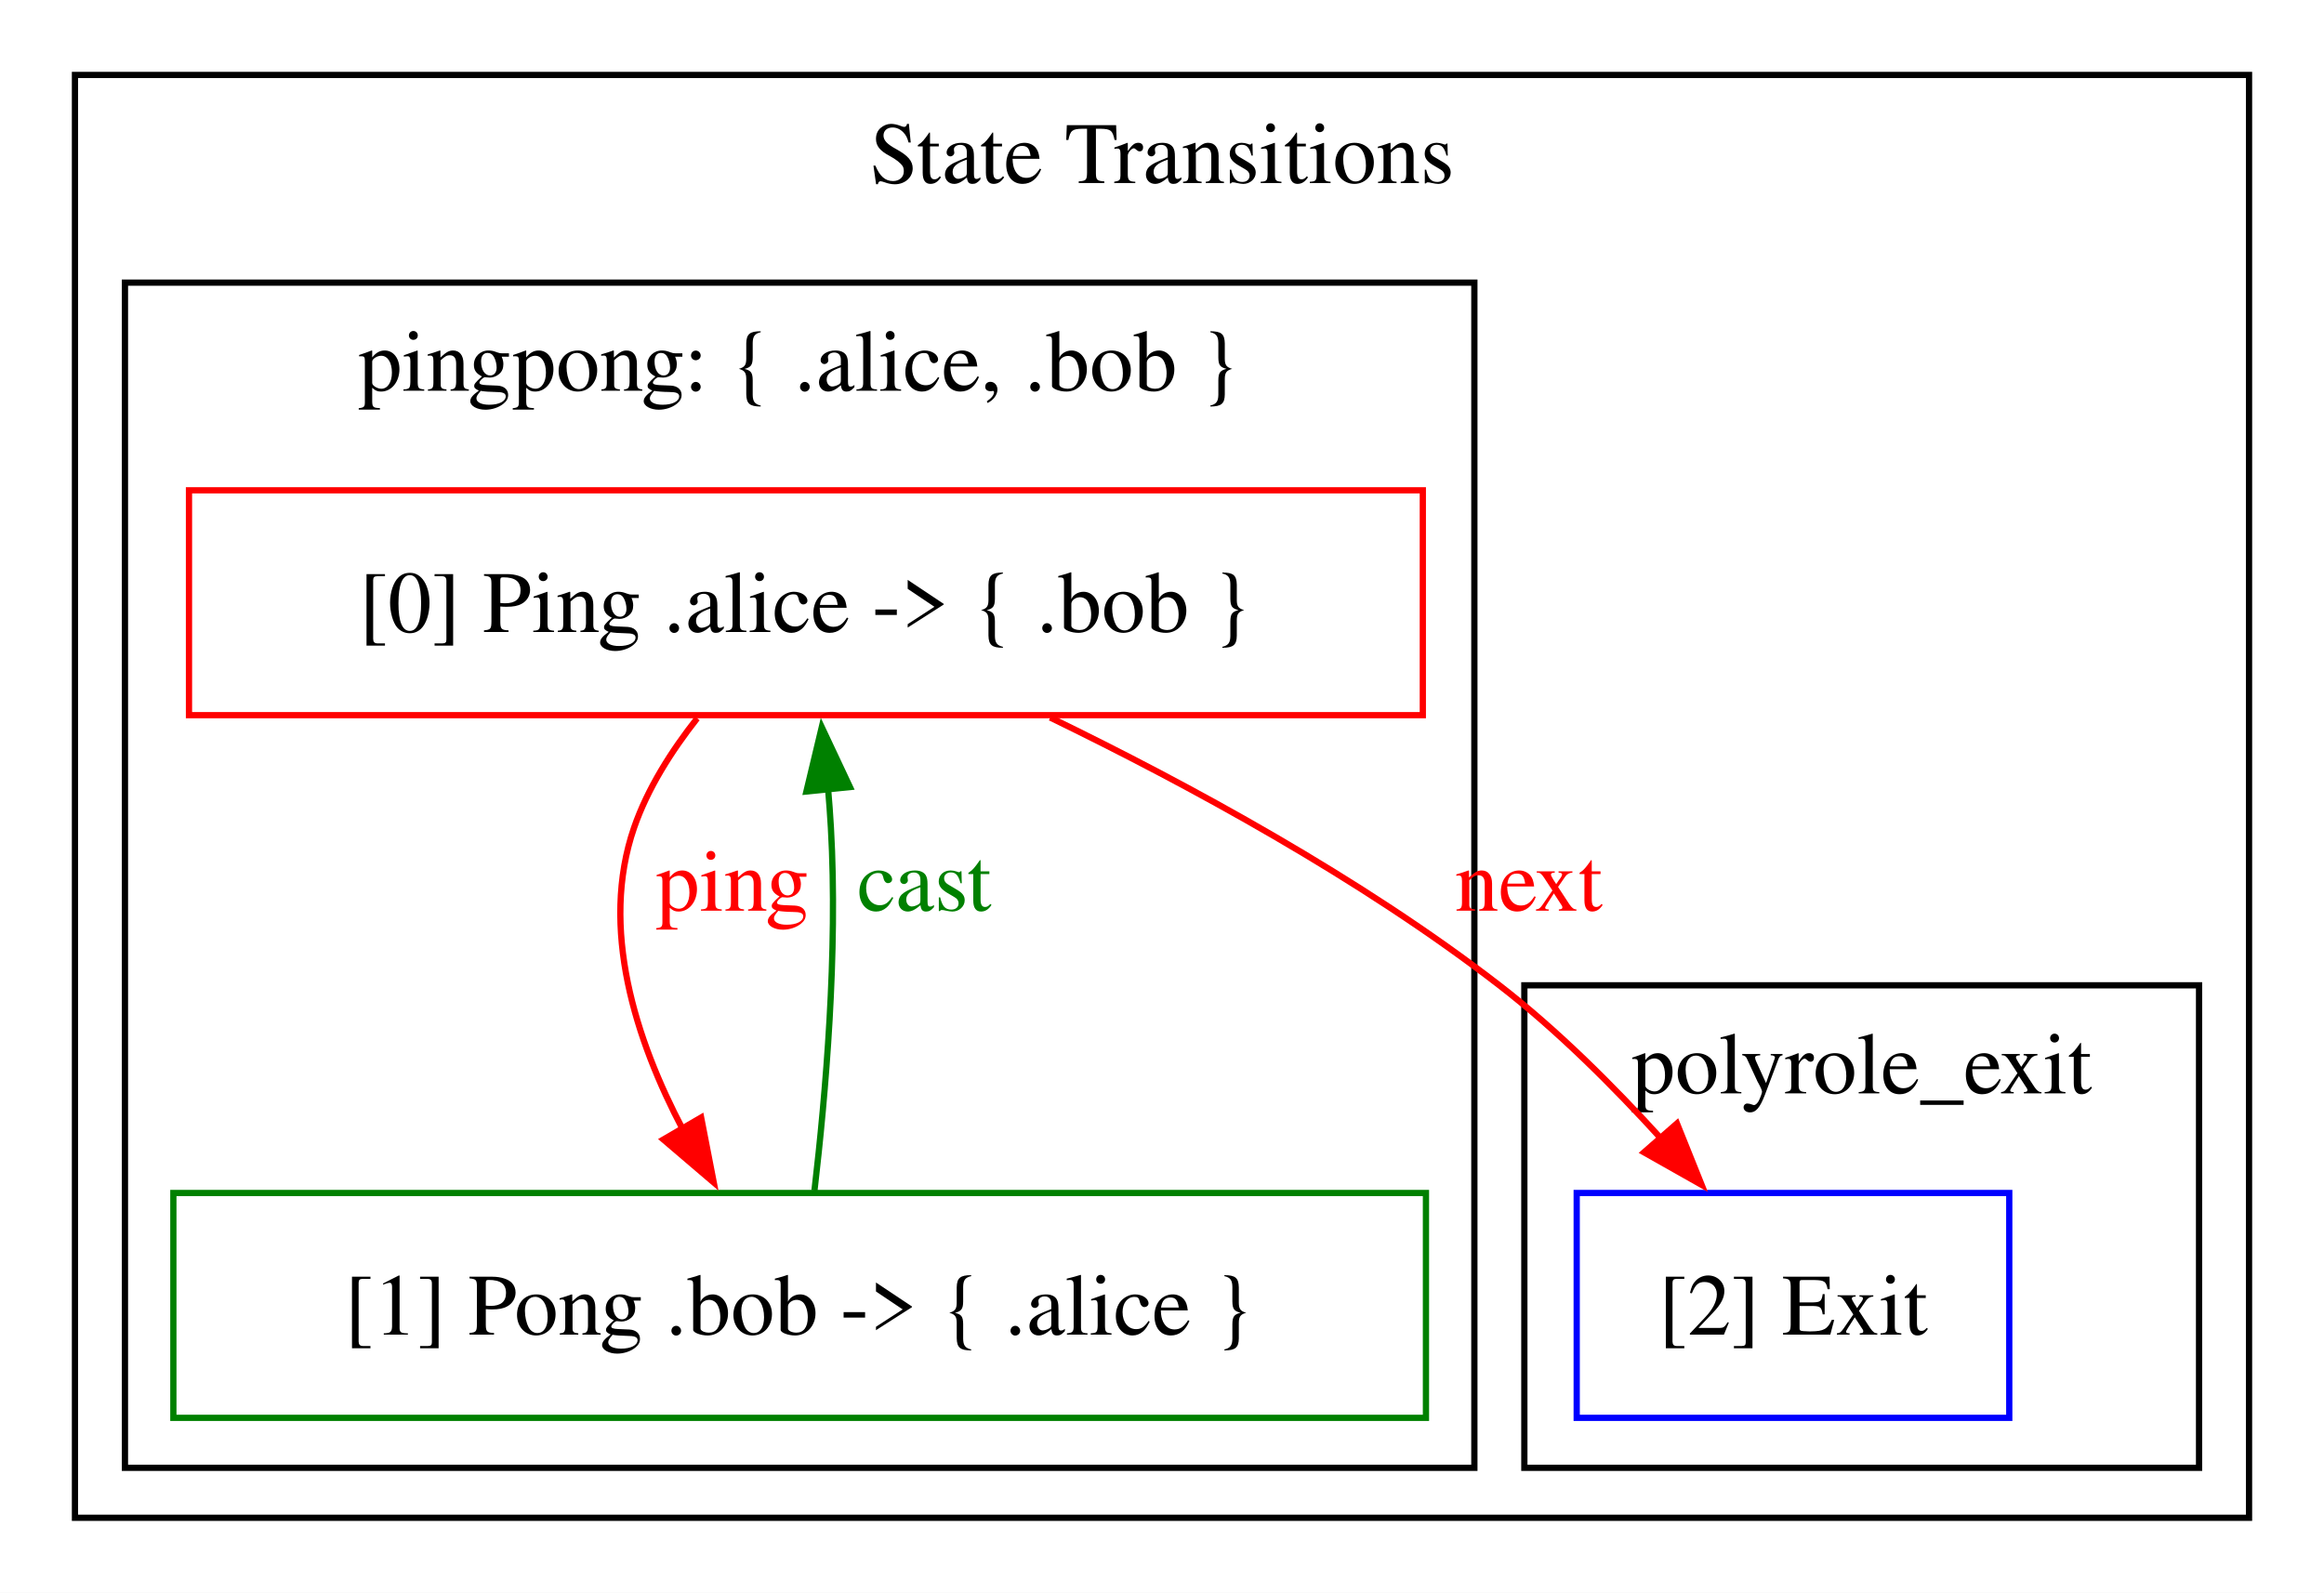
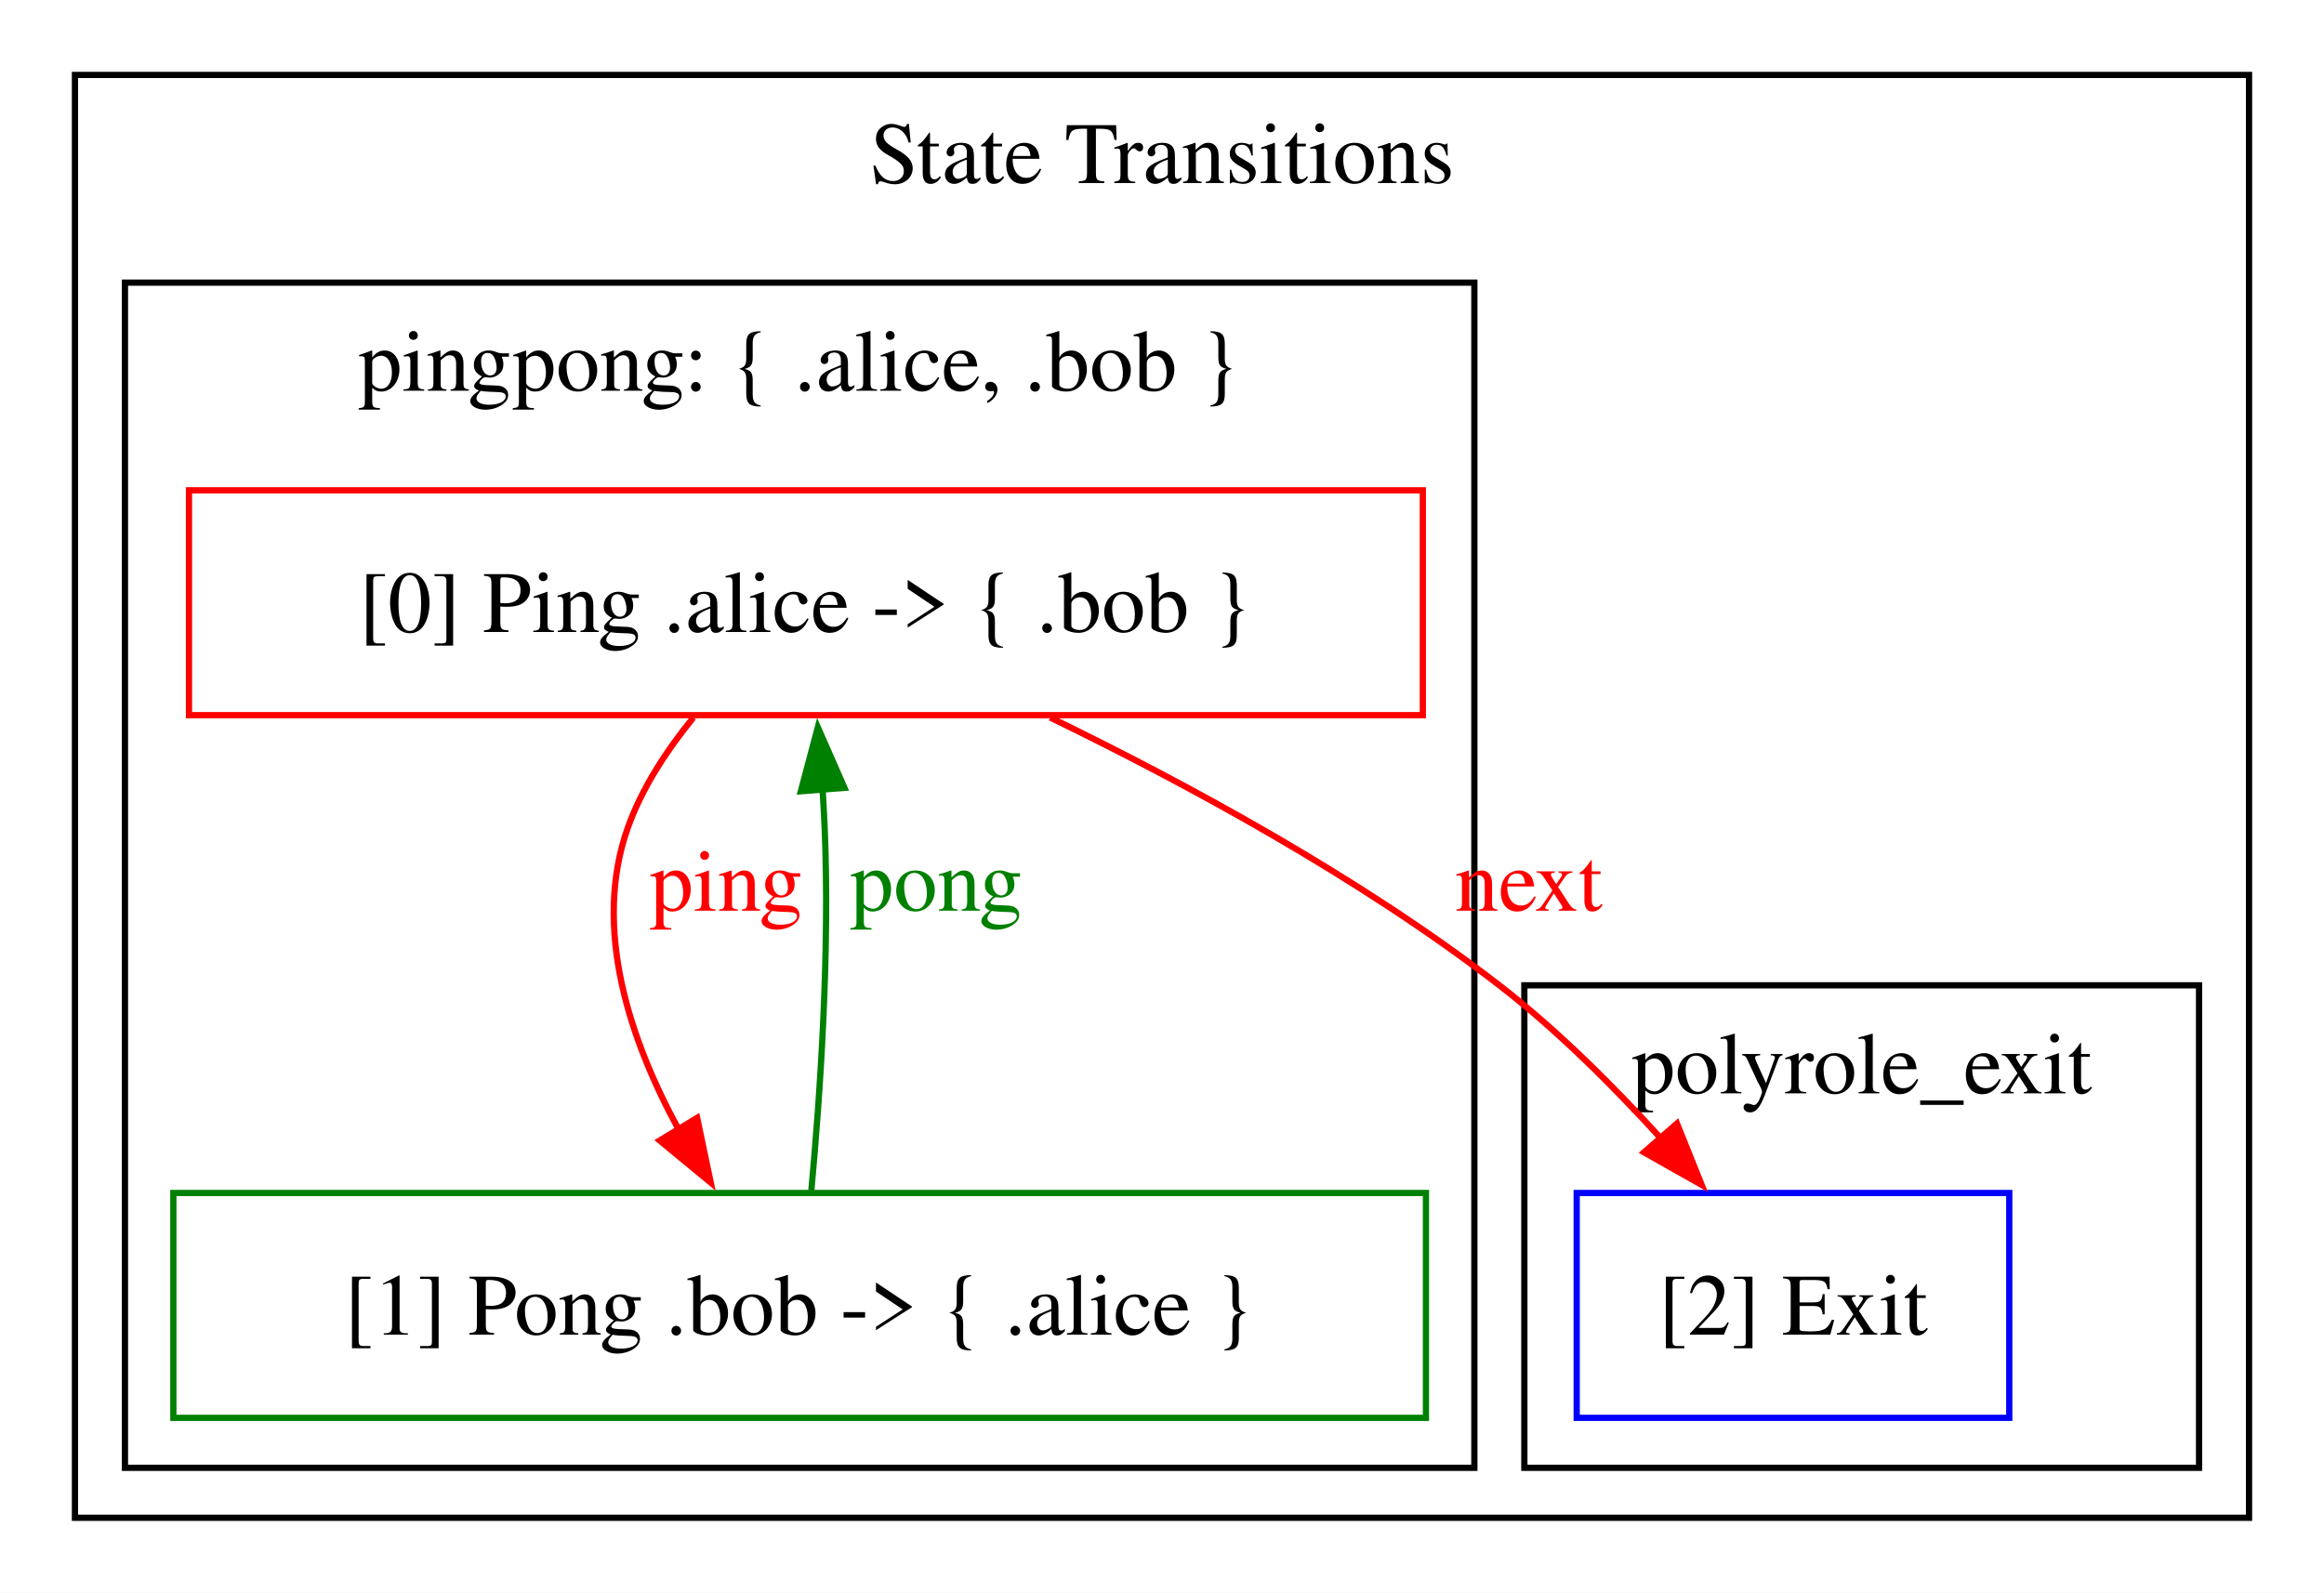
<svg xmlns="http://www.w3.org/2000/svg" width="372pt" height="255pt" viewBox="0.00 0.00 372.00 255.00">
  <g id="graph0" class="graph" transform="scale(1 1) rotate(0) translate(4 251)">
    <polygon fill="white" stroke="none" points="-4,4 -4,-251 368,-251 368,4 -4,4" />
    <g id="clust1" class="cluster">
      <polygon fill="none" stroke="black" points="8,-8 8,-239 356,-239 356,-8 8,-8" />
      <text xml:space="preserve" text-anchor="middle" x="182" y="-221.7" font-family="Times,serif" font-size="14.00">State Transitions</text>
    </g>
    <g id="clust2" class="cluster">
      <polygon fill="none" stroke="black" points="16,-16 16,-205.75 232,-205.75 232,-16 16,-16" />
      <text xml:space="preserve" text-anchor="middle" x="124" y="-188.45" font-family="Times,serif" font-size="14.00">pingpong: { .alice, .bob }</text>
    </g>
    <g id="clust3" class="cluster">
      <polygon fill="none" stroke="black" points="240,-16 240,-93.25 348,-93.25 348,-16 240,-16" />
      <text xml:space="preserve" text-anchor="middle" x="294" y="-75.95" font-family="Times,serif" font-size="14.00">polyrole_exit</text>
    </g>
    <g id="node1" class="node">
      <polygon fill="none" stroke="red" points="223.75,-172.5 26.25,-172.5 26.25,-136.5 223.75,-136.5 223.75,-172.5" />
      <text xml:space="preserve" text-anchor="middle" x="125" y="-149.82" font-family="Times,serif" font-size="14.00">[0] Ping .alice -&gt; { .bob }</text>
    </g>
    <g id="node2" class="node">
      <polygon fill="none" stroke="green" points="224.25,-60 23.75,-60 23.75,-24 224.25,-24 224.25,-60" />
      <text xml:space="preserve" text-anchor="middle" x="124" y="-37.33" font-family="Times,serif" font-size="14.00">[1] Pong .bob -&gt; { .alice }</text>
    </g>
    <g id="edge1" class="edge">
-       <path fill="none" stroke="red" d="M107.6,-136C103.49,-130.79 99.67,-124.78 97.5,-118.5 91.95,-102.44 97.75,-84.49 105.32,-70.13" />
-       <polygon fill="red" stroke="red" points="108.23,-72.08 110.25,-61.68 102.19,-68.56 108.23,-72.08" />
-       <text xml:space="preserve" text-anchor="middle" x="113.25" y="-105.2" font-family="Times,serif" font-size="14.00" fill="red">ping</text>
+       <path fill="none" stroke="red" d="M106.98,-136.1C102.72,-130.88 98.76,-124.85 96.5,-118.5 90.78,-102.42 96.81,-84.47 104.66,-70.11" />
+       <polygon fill="red" stroke="red" points="107.59,-72.03 109.77,-61.66 101.6,-68.4 107.59,-72.03" />
+       <text xml:space="preserve" text-anchor="middle" x="112.25" y="-105.2" font-family="Times,serif" font-size="14.00" fill="red">ping</text>
    </g>
    <g id="node3" class="node">
      <polygon fill="none" stroke="blue" points="317.62,-60 248.38,-60 248.38,-24 317.62,-24 317.62,-60" />
      <text xml:space="preserve" text-anchor="middle" x="283" y="-37.33" font-family="Times,serif" font-size="14.00">[2] Exit</text>
    </g>
    <g id="edge2" class="edge">
      <path fill="none" stroke="red" d="M164.11,-136.12C186.26,-125.36 213.88,-110.35 236,-93.25 245.26,-86.09 254.31,-77.05 261.97,-68.62" />
      <polygon fill="red" stroke="red" points="264.43,-71.13 268.38,-61.3 259.16,-66.51 264.43,-71.13" />
      <text xml:space="preserve" text-anchor="middle" x="240.71" y="-105.2" font-family="Times,serif" font-size="14.00" fill="red">next</text>
    </g>
    <g id="edge3" class="edge">
-       <path fill="none" stroke="green" d="M126.37,-60.39C128.16,-75.69 130.14,-98.57 129,-118.5 128.88,-120.56 128.73,-122.69 128.54,-124.83" />
-       <polygon fill="green" stroke="green" points="125.08,-124.28 127.54,-134.58 132.05,-124.99 125.08,-124.28" />
-       <text xml:space="preserve" text-anchor="middle" x="143.96" y="-105.2" font-family="Times,serif" font-size="14.00" fill="green">cast</text>
+       <path fill="none" stroke="green" d="M125.87,-60.39C127.28,-75.69 128.85,-98.57 128,-118.5 127.91,-120.56 127.79,-122.68 127.66,-124.82" />
+       <polygon fill="green" stroke="green" points="124.19,-124.32 126.91,-134.56 131.17,-124.86 124.19,-124.32" />
+       <text xml:space="preserve" text-anchor="middle" x="145.87" y="-105.2" font-family="Times,serif" font-size="14.00" fill="green">pong</text>
    </g>
  </g>
</svg>
